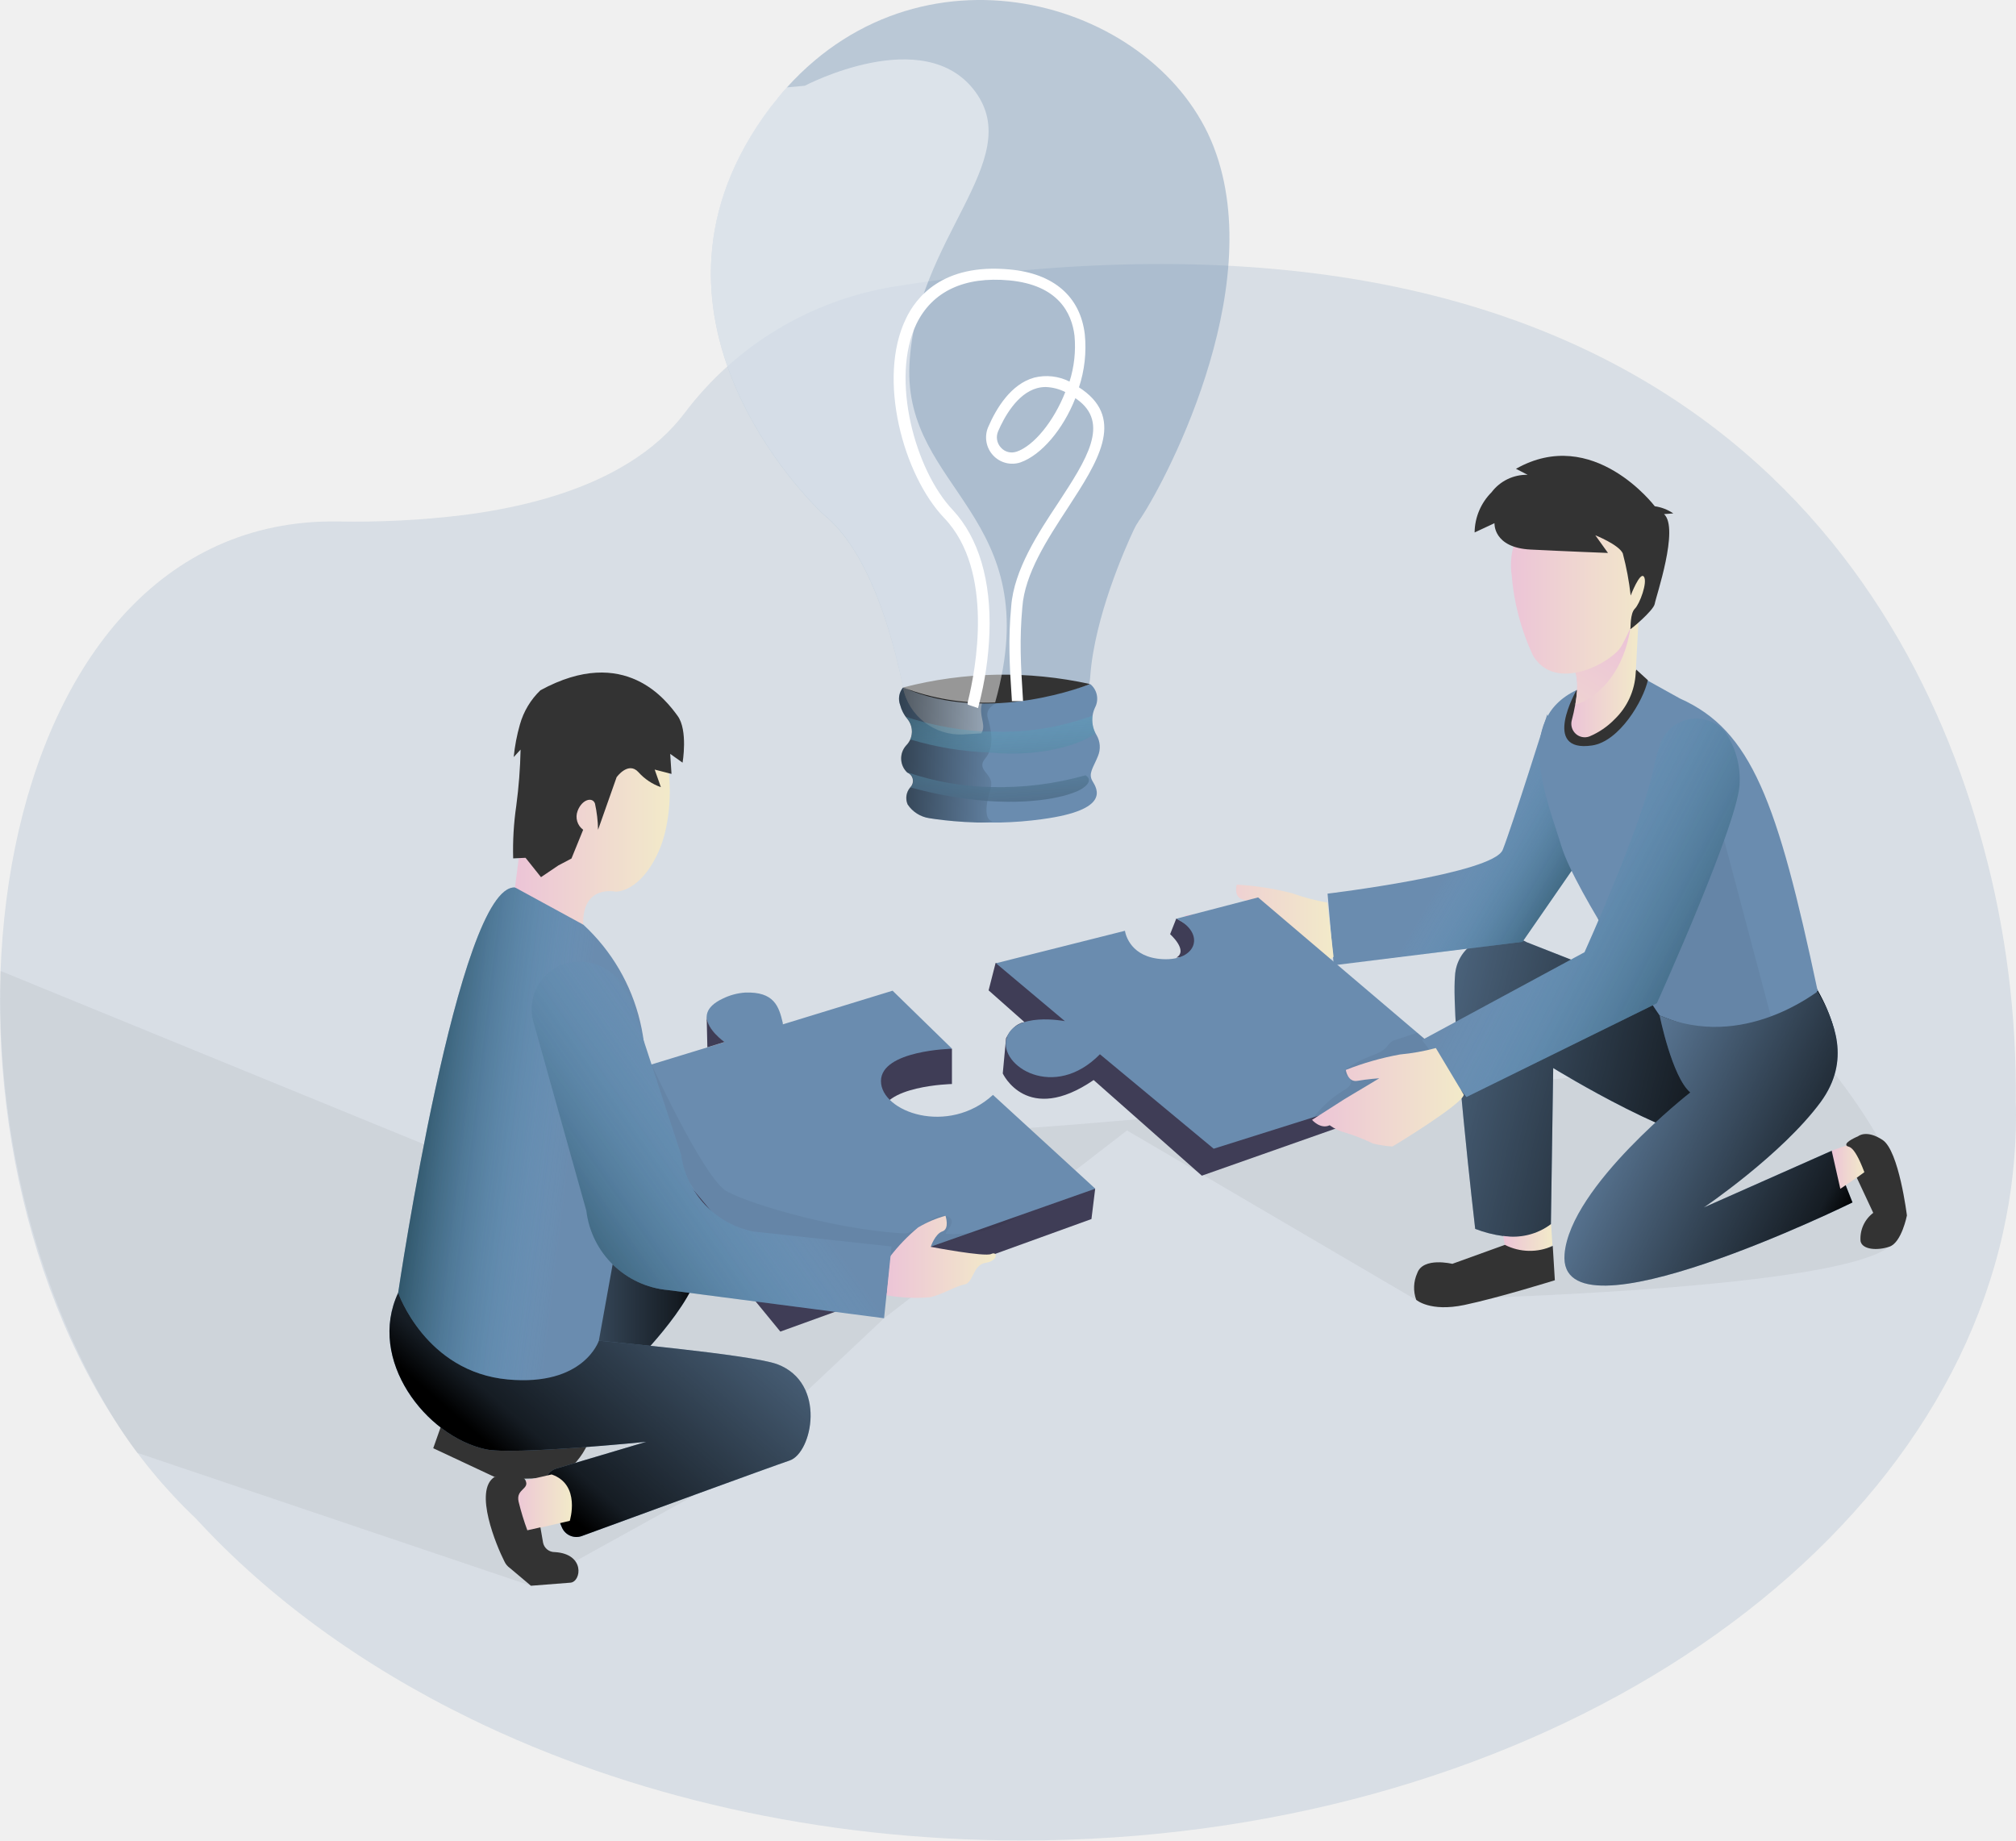
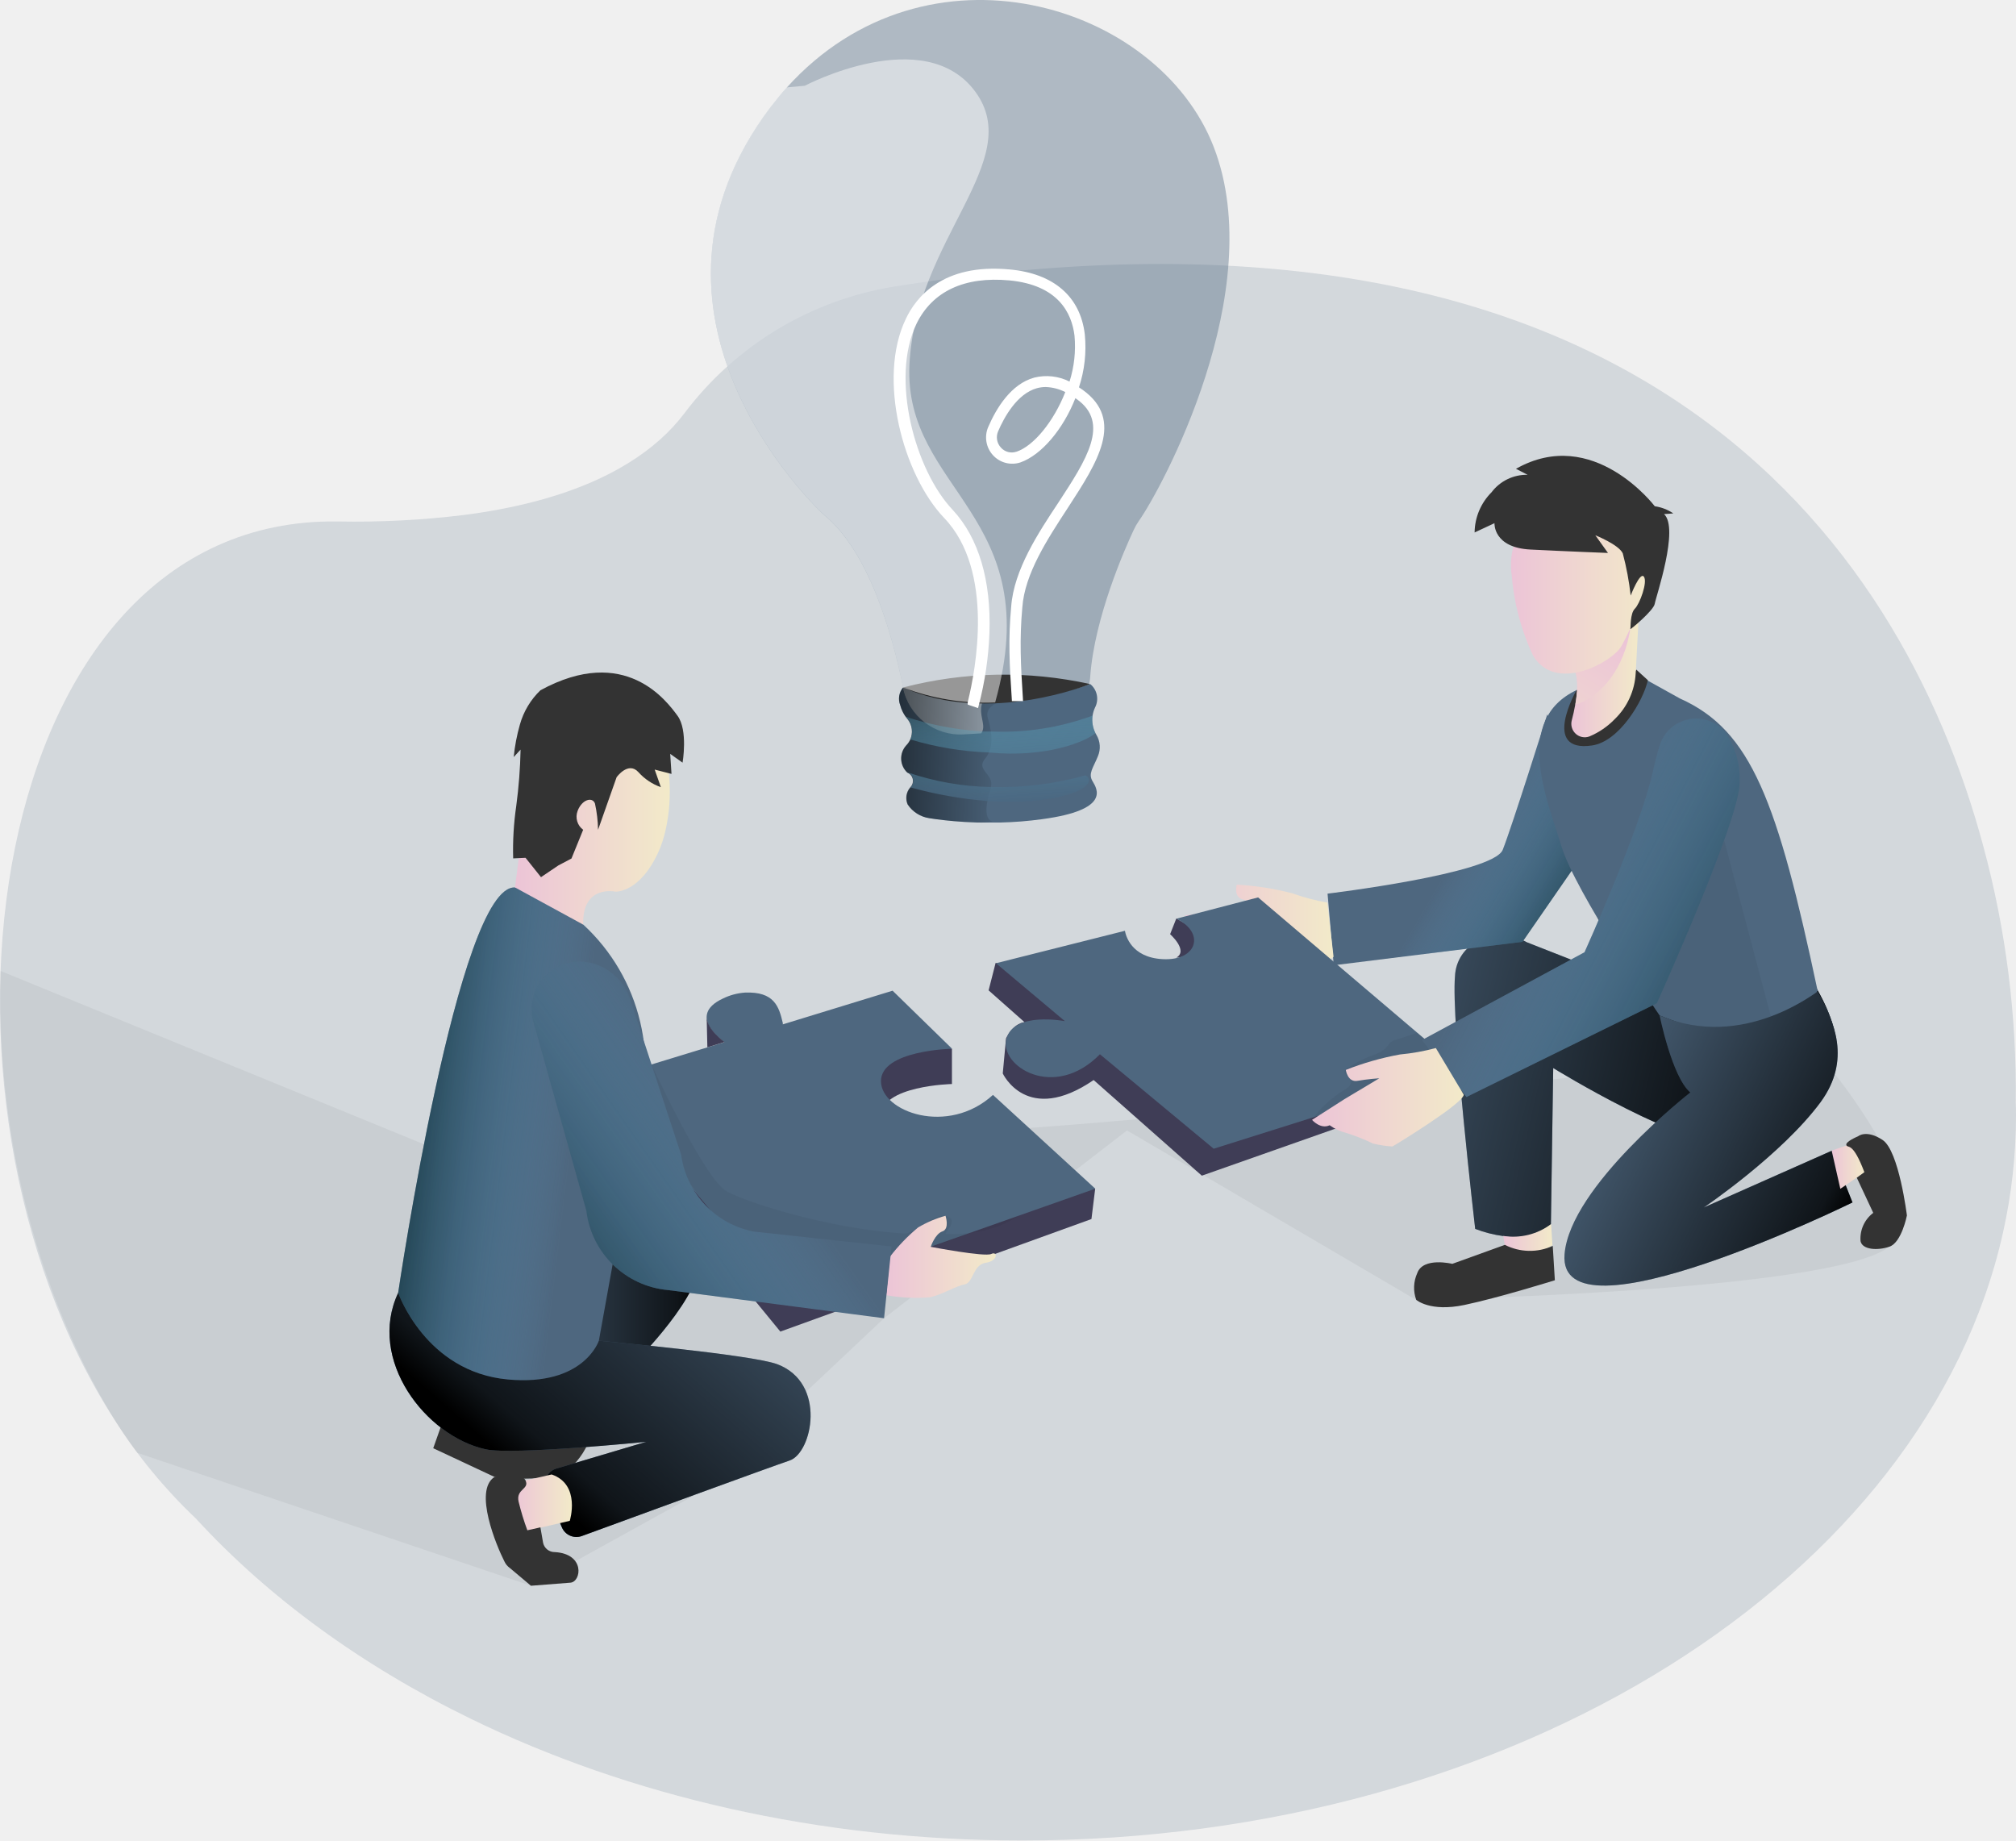
<svg xmlns="http://www.w3.org/2000/svg" xmlns:xlink="http://www.w3.org/1999/xlink" id="Layer_1" data-name="Layer 1" viewBox="0 0 652.17 595.39">
  <defs>
    <linearGradient id="linear-gradient" x1="236.31" y1="175.86" x2="311.94" y2="175.86" gradientTransform="matrix(1, 0, 0, -1, -85.91, 596)" gradientUnits="userSpaceOnUse">
      <stop offset="0" stop-opacity="0" />
      <stop offset="0.91" stop-opacity="0.8" />
      <stop offset="1" />
    </linearGradient>
    <linearGradient id="linear-gradient-2" x1="341.62" y1="223.05" x2="252.55" y2="121.26" xlink:href="#linear-gradient" />
    <linearGradient id="linear-gradient-3" x1="501.73" y1="268.86" x2="645.34" y2="235.75" xlink:href="#linear-gradient" />
    <linearGradient id="linear-gradient-4" x1="618" y1="285.86" x2="557.65" y2="320.99" gradientTransform="matrix(1, 0, 0, -1, -85.91, 596)" gradientUnits="userSpaceOnUse">
      <stop offset="0.36" stop-color="#00272e" />
      <stop offset="1" stop-color="#69b9eb" stop-opacity="0" />
    </linearGradient>
    <linearGradient id="linear-gradient-5" x1="594.28" y1="376.59" x2="616.04" y2="376.59" gradientTransform="matrix(1, 0, 0, -1, -85.91, 596)" gradientUnits="userSpaceOnUse">
      <stop offset="0" stop-color="#ecc4d7" />
      <stop offset="0.42" stop-color="#efd4d1" />
      <stop offset="1" stop-color="#f2eac9" />
    </linearGradient>
    <linearGradient id="linear-gradient-6" x1="608.59" y1="392.36" x2="570.22" y2="328.52" xlink:href="#linear-gradient-5" />
    <linearGradient id="linear-gradient-7" x1="574.69" y1="406.81" x2="620.78" y2="406.81" xlink:href="#linear-gradient-5" />
    <linearGradient id="linear-gradient-8" x1="469.29" y1="295.43" x2="517.27" y2="295.43" xlink:href="#linear-gradient-5" />
    <linearGradient id="linear-gradient-9" x1="593.34" y1="248.39" x2="685" y2="204.6" xlink:href="#linear-gradient" />
    <linearGradient id="linear-gradient-10" x1="592.55" y1="218.82" x2="603.28" y2="218.82" gradientTransform="matrix(1, 0, 0, -1, -0.01, 595.99)" xlink:href="#linear-gradient-5" />
    <linearGradient id="linear-gradient-11" x1="572.21" y1="195.3" x2="588.12" y2="195.3" xlink:href="#linear-gradient-5" />
    <linearGradient id="linear-gradient-12" x1="689.7" y1="255.39" x2="578.94" y2="312.68" xlink:href="#linear-gradient-4" />
    <linearGradient id="linear-gradient-13" x1="510.36" y1="241.02" x2="559.44" y2="241.02" xlink:href="#linear-gradient-5" />
    <linearGradient id="linear-gradient-14" x1="372.6" y1="189.41" x2="408.05" y2="189.41" xlink:href="#linear-gradient-5" />
    <linearGradient id="linear-gradient-15" x1="188.42" y1="236.88" x2="270.92" y2="226.95" xlink:href="#linear-gradient-4" />
    <linearGradient id="linear-gradient-16" x1="252.52" y1="333.49" x2="302.6" y2="333.49" xlink:href="#linear-gradient-5" />
    <linearGradient id="linear-gradient-17" x1="224.92" y1="160.62" x2="328.3" y2="232.93" xlink:href="#linear-gradient-4" />
    <linearGradient id="linear-gradient-18" x1="251.27" y1="109.91" x2="270.92" y2="109.91" xlink:href="#linear-gradient-5" />
    <linearGradient id="linear-gradient-19" x1="413.15" y1="350.9" x2="352.71" y2="353.1" xlink:href="#linear-gradient" />
    <linearGradient id="linear-gradient-20" x1="406.57" y1="378.35" x2="413.36" y2="278.53" gradientTransform="matrix(1, 0, 0, -1, -85.91, 596)" gradientUnits="userSpaceOnUse">
      <stop offset="0" stop-color="#68e1fd" stop-opacity="0" />
      <stop offset="0.02" stop-color="#66daf6" stop-opacity="0.04" />
      <stop offset="0.18" stop-color="#58a1bc" stop-opacity="0.39" />
      <stop offset="0.35" stop-color="#4d758f" stop-opacity="0.66" />
      <stop offset="0.53" stop-color="#45566f" stop-opacity="0.85" />
      <stop offset="0.73" stop-color="#40435c" stop-opacity="0.96" />
      <stop offset="0.99" stop-color="#3f3d56" />
    </linearGradient>
    <linearGradient id="linear-gradient-21" x1="408.45" y1="378.47" x2="415.24" y2="278.66" xlink:href="#linear-gradient-20" />
  </defs>
-   <path d="M652.18,360.77a173.49,173.49,0,0,1-4.21,38C623.09,510.29,490.47,595.4,330.64,595.4c-65.94,0-127.24-14.49-178.25-39.33-35.2-17.14-65.51-39.21-89.06-64.87a169.14,169.14,0,0,1-26.24-31.84C-30.54,354.41-5.18,167.14,109.24,168.7a288.94,288.94,0,0,0,40.85-2.09c32.15-4.15,51.65-13.87,63.46-24.41a60.07,60.07,0,0,0,7.89-8.52,106.13,106.13,0,0,1,67.65-40.93c238.66-38.23,325.57,80.75,352.51,181a302.48,302.48,0,0,1,10.49,82.95C652.16,358.05,652.18,359.41,652.18,360.77Z" transform="translate(-0.01 -0.01)" fill="#6a8caf" opacity="0.18" style="isolation:isolate" />
+   <path d="M652.18,360.77a173.49,173.49,0,0,1-4.21,38C623.09,510.29,490.47,595.4,330.64,595.4c-65.94,0-127.24-14.49-178.25-39.33-35.2-17.14-65.51-39.21-89.06-64.87a169.14,169.14,0,0,1-26.24-31.84C-30.54,354.41-5.18,167.14,109.24,168.7a288.94,288.94,0,0,0,40.85-2.09c32.15-4.15,51.65-13.87,63.46-24.41a60.07,60.07,0,0,0,7.89-8.52,106.13,106.13,0,0,1,67.65-40.93c238.66-38.23,325.57,80.75,352.51,181a302.48,302.48,0,0,1,10.49,82.95C652.16,358.05,652.18,359.41,652.18,360.77Z" transform="translate(-0.01 -0.01)" fill="#4e677f" opacity="0.18" style="isolation:isolate" />
  <path d="M171.78,513,44.44,470S-2.42,411.87.19,314.11l189.5,77.57s82.4-23.68,131.49-26.05S587.9,340.41,587.9,340.41s42,48.15,23.32,62.88S458.09,420.5,458.09,420.5l-93.5-54.8L286,426.46,226,483Z" transform="translate(-0.01 -0.01)" fill="#000405" opacity="0.05" style="isolation:isolate" />
  <path d="M380.54,297.14l-2,5.08s6,5.31,2,7.59C380.54,309.81,401.36,308.52,380.54,297.14Z" transform="translate(-0.01 -0.01)" fill="#3f3d56" />
  <path d="M142.58,461.65l-2.42,6.86L160,477.8s18.44,2.32,24.11-2.54a24.33,24.33,0,0,0,7.25-11.37Z" transform="translate(-0.01 -0.01)" fill="#333" />
-   <path d="M194.61,397.29s23.38-.41,30.22,8.08S207.09,439,207.09,439l-56.69,4Z" transform="translate(-0.01 -0.01)" fill="#6a8caf" />
+   <path d="M194.61,397.29s23.38-.41,30.22,8.08S207.09,439,207.09,439l-56.69,4Z" transform="translate(-0.01 -0.01)" fill="#4e677f" />
  <path d="M194.61,397.29s23.38-.41,30.22,8.08S207.09,439,207.09,439l-56.69,4Z" transform="translate(-0.01 -0.01)" fill="url(#linear-gradient)" />
-   <path d="M193.77,433.74s49.12,4.43,57.66,7.58c16.14,6.07,11.34,28.75,4,31.17-6.09,2.05-52.41,19-67.22,24.43a5.1,5.1,0,0,1-6.43-2.81L176.7,482a5.13,5.13,0,0,1,3.25-6.9l29.14-8.67s-43.26,4.36-52,2.42c-19.35-4.24-38.43-29-28.27-50.62S193.77,433.74,193.77,433.74Z" transform="translate(-0.01 -0.01)" fill="#6a8caf" />
+   <path d="M193.77,433.74s49.12,4.43,57.66,7.58c16.14,6.07,11.34,28.75,4,31.17-6.09,2.05-52.41,19-67.22,24.43a5.1,5.1,0,0,1-6.43-2.81L176.7,482a5.13,5.13,0,0,1,3.25-6.9l29.14-8.67s-43.26,4.36-52,2.42c-19.35-4.24-38.43-29-28.27-50.62S193.77,433.74,193.77,433.74Z" transform="translate(-0.01 -0.01)" fill="#4e677f" />
  <path d="M193.77,433.74s49.12,4.43,57.66,7.58c16.14,6.07,11.34,28.75,4,31.17-6.09,2.05-52.41,19-67.22,24.43a5.1,5.1,0,0,1-6.43-2.81L176.7,482a5.13,5.13,0,0,1,3.25-6.9l29.14-8.67s-43.26,4.36-52,2.42c-19.35-4.24-38.43-29-28.27-50.62S193.77,433.74,193.77,433.74Z" transform="translate(-0.01 -0.01)" fill="url(#linear-gradient-2)" />
  <path d="M322.09,311.51l-2.27,8.88,11.64,10.31s-3.33,0-6,5.2l-1.06,11.37s7.82,16.92,29.4,2.13l35,30.94L466.43,353l1.66-10.58Z" transform="translate(-0.01 -0.01)" fill="#3f3d56" />
-   <path d="M532.55,320l-38.62-15.17a16.94,16.94,0,0,0-15.68-.46,13.21,13.21,0,0,0-7.55,11.38c-1.33,14.6,6.53,81.8,6.53,81.8a39.43,39.43,0,0,0,9,2.31,18.86,18.86,0,0,0,15.49-3.79l.75-50.55s43.53,26.89,59.06,24.65c17.38-2.5,45.34-16.76,26.45-49.83S532.55,320,532.55,320Z" transform="translate(-0.01 -0.01)" fill="#6a8caf" />
+   <path d="M532.55,320l-38.62-15.17a16.94,16.94,0,0,0-15.68-.46,13.21,13.21,0,0,0-7.55,11.38c-1.33,14.6,6.53,81.8,6.53,81.8a39.43,39.43,0,0,0,9,2.31,18.86,18.86,0,0,0,15.49-3.79l.75-50.55s43.53,26.89,59.06,24.65c17.38-2.5,45.34-16.76,26.45-49.83S532.55,320,532.55,320Z" transform="translate(-0.01 -0.01)" fill="#4e677f" />
  <path d="M532.55,320l-38.62-15.17a16.94,16.94,0,0,0-15.68-.46,13.21,13.21,0,0,0-7.55,11.38c-1.33,14.6,6.53,81.8,6.53,81.8a39.43,39.43,0,0,0,9,2.31,18.86,18.86,0,0,0,15.49-3.79l.75-50.55s43.53,26.89,59.06,24.65c17.38-2.5,45.34-16.76,26.45-49.83S532.55,320,532.55,320Z" transform="translate(-0.01 -0.01)" fill="url(#linear-gradient-3)" />
-   <path d="M500.55,231.08s-11.34,36.1-14.4,43.84-56.68,14.18-56.68,14.18l2,23.17,61.06-7.58,18.36-26.55Z" transform="translate(-0.01 -0.01)" fill="#6a8caf" />
+   <path d="M500.55,231.08s-11.34,36.1-14.4,43.84-56.68,14.18-56.68,14.18l2,23.17,61.06-7.58,18.36-26.55Z" transform="translate(-0.01 -0.01)" fill="#4e677f" />
  <path d="M500.55,231.08s-11.34,36.1-14.4,43.84-56.68,14.18-56.68,14.18l2,23.17,61.06-7.58,18.36-26.55Z" transform="translate(-0.01 -0.01)" opacity="0.61" fill="url(#linear-gradient-4)" style="isolation:isolate" />
-   <path d="M531.09,219.1l12.43,6.9C566.61,236.31,575,259.26,588,320.5c0,0-10.92,24.42-51.12,8,0,0-27.28-39.86-31.78-54.8s-15.83-40.65,5-50.48S531.09,219.1,531.09,219.1Z" transform="translate(-0.01 -0.01)" fill="#6a8caf" />
+   <path d="M531.09,219.1l12.43,6.9C566.61,236.31,575,259.26,588,320.5c0,0-10.92,24.42-51.12,8,0,0-27.28-39.86-31.78-54.8s-15.83-40.65,5-50.48S531.09,219.1,531.09,219.1Z" transform="translate(-0.01 -0.01)" fill="#4e677f" />
  <path d="M557.74,271.68l15.14,57.13s-15.45,9.42-36.1-.34-13.34-19.47-20-31.33l20.23-11Z" transform="translate(-0.01 -0.01)" fill="#000405" opacity="0.05" style="isolation:isolate" />
  <path d="M529.34,216.63a14.1,14.1,0,0,1-18.73,6.88l-.58-.28s-11.68,20.37,5,17.94c8.84-1.29,16.58-14.45,18.06-21.12Z" transform="translate(-0.01 -0.01)" fill="#333" />
  <path d="M530.09,200.29c0,.23-.53,10.28-.94,17.52a22.26,22.26,0,0,1-6.73,14.79,24.74,24.74,0,0,1-8.24,5.65,4.33,4.33,0,0,1-4.44-.87,4.38,4.38,0,0,1-1.26-4.37c.4-1.51.8-3.25,1.12-5.07.66-3.78,1-7.87-.07-10.76a3,3,0,0,0-.11-.32c-.6-1.49,0-3.12,1.41-4.76,1.94-2.3,5.34-4.63,8.74-6.6A106,106,0,0,1,530.09,200.29Z" transform="translate(-0.01 -0.01)" fill="url(#linear-gradient-5)" />
  <path d="M511.83,227.17a8.91,8.91,0,0,1-2.19.77c.66-3.78,1-7.87-.07-10.76l1.3-5.08,1-3.78,7.78-2.82,7.87-2.85C525.56,216.63,518.09,224.24,511.83,227.17Z" transform="translate(-0.01 -0.01)" fill="url(#linear-gradient-6)" />
  <path d="M509.84,160.47a22.37,22.37,0,0,0-21,23.62c0,.57.09,1.14.17,1.71a75.7,75.7,0,0,0,6.88,26.2c7.29,12.44,25.69,2.2,28.6-2.92s13.91-28.29,9.3-34.88C530.74,169.72,521.78,160,509.84,160.47Z" transform="translate(-0.01 -0.01)" fill="url(#linear-gradient-7)" />
  <path d="M490.42,151.67l3.78,1.94a14.22,14.22,0,0,0-11.68,5.65,18.72,18.72,0,0,0-5.48,13l6.43-3s-.49,7.92,11.67,8.53,25.05,1.1,25.05,1.1l-4.1-5.72s7.55,3,8.88,5.84a93.13,93.13,0,0,1,2.56,13.66s3-7.82,4.27-6.11-1.32,8.8-2.91,10.35-1.32,6.22-1.47,6.6,7.56-6,7.9-8.19,8-24.38,3-29l3-.22a14.2,14.2,0,0,0-6-2.32S515.43,137.49,490.42,151.67Z" transform="translate(-0.01 -0.01)" fill="#333" />
  <path d="M429.4,292a68.05,68.05,0,0,1-11.31-3,92,92,0,0,0-18-2.81s-1.17,4,2,4.82,6.8,2.16,6.8,2.16l-13.22,1.33-12.24,1.67s1.17,4,4.46,4a15,15,0,0,0,3.77,4.47,60.42,60.42,0,0,1,6.46,6.83,37.2,37.2,0,0,0,5.29,3.49c.68,0,26.45-3,28-5.46Z" transform="translate(-0.01 -0.01)" fill="url(#linear-gradient-8)" />
-   <path d="M536.9,328.5s4,19.91,9.93,24.92c0,0-38.88,30.34-40.69,52.29C503.61,436.05,599.28,389,599.28,389l-6.62-16.76-41.48,18.39S576.42,373.57,589,356.5c9.86-13.54,4.5-26-1-35.68C587.9,320.5,564.09,340.18,536.9,328.5Z" transform="translate(-0.01 -0.01)" fill="#6a8caf" />
+   <path d="M536.9,328.5s4,19.91,9.93,24.92c0,0-38.88,30.34-40.69,52.29C503.61,436.05,599.28,389,599.28,389l-6.62-16.76-41.48,18.39S576.42,373.57,589,356.5c9.86-13.54,4.5-26-1-35.68C587.9,320.5,564.09,340.18,536.9,328.5Z" transform="translate(-0.01 -0.01)" fill="#4e677f" />
  <path d="M536.9,328.5s4,19.91,9.93,24.92c0,0-38.88,30.34-40.69,52.29C503.61,436.05,599.28,389,599.28,389l-6.62-16.76-41.48,18.39S576.42,373.57,589,356.5c9.86-13.54,4.5-26-1-35.68C587.9,320.5,564.09,340.18,536.9,328.5Z" transform="translate(-0.01 -0.01)" fill="url(#linear-gradient-9)" />
  <polygon points="592.54 372.22 599.72 369.75 603.27 379.16 595.34 384.58 592.54 372.22" fill="url(#linear-gradient-10)" />
  <path d="M487,404l-.68-4.17A20.47,20.47,0,0,0,501.79,396l.42,6.83A16.42,16.42,0,0,1,487,404Z" transform="translate(-0.01 -0.01)" fill="url(#linear-gradient-11)" />
  <path d="M486.83,402.72l-17,6.14s-9.45-2.31-11.34,3a11.44,11.44,0,0,0-.34,8.64s4.46,4,15.57,1.67,29.28-8,29.28-8l-.68-11.11A17.83,17.83,0,0,1,486.83,402.72Z" transform="translate(-0.01 -0.01)" fill="#333" />
  <path d="M601.09,367.6s-4.27,1.75-3.78,2.88,2-1.36,5.82,8.73L600.68,381,606,392.37a10.42,10.42,0,0,0-4.11,9.14c.53,2.77,5.44,3.15,9.37,1.79s5.63-10.09,5.63-10.09-2.57-20.93-7.86-24.42S601.09,367.6,601.09,367.6Z" transform="translate(-0.01 -0.01)" fill="#333" />
-   <path d="M472.89,346.33l-80.26,25.29-36.8-30.56C341,356.22,323.15,344.85,325.6,336s18.9-5.65,18.9-5.65l-22.3-18.73,41.72-10.5c.26,1.47,2,8.6,12.13,9.17,11.33.65,13.9-8.57,4.49-13.08L407,290.32Z" transform="translate(-0.01 -0.01)" fill="#6a8caf" />
+   <path d="M472.89,346.33l-80.26,25.29-36.8-30.56C341,356.22,323.15,344.85,325.6,336s18.9-5.65,18.9-5.65l-22.3-18.73,41.72-10.5c.26,1.47,2,8.6,12.13,9.17,11.33.65,13.9-8.57,4.49-13.08L407,290.32Z" transform="translate(-0.01 -0.01)" fill="#4e677f" />
  <path d="M451.45,336.4a4.78,4.78,0,0,0-1.53.72,8.22,8.22,0,0,0-1.14,1.36c-1.48,1.84-3.89,2.57-6.08,3.44a33.54,33.54,0,0,0-7,3.78,1.71,1.71,0,0,0-.73.82c-.33,1.07,1.33,1.6,1.89,2.57a2.07,2.07,0,0,1-.34,2.23,6.63,6.63,0,0,1-1.89,1.44,34.85,34.85,0,0,0-9.8,8.94,240.3,240.3,0,0,1,37.7-15.7,7.67,7.67,0,0,0,2.79-1.34,2.55,2.55,0,0,0,.85-2.79c-.22-.49.55-.62.15-1-1.95-1.74-5.23-4.65-7.84-6.78C458.52,334.11,453.5,335.72,451.45,336.4Z" transform="translate(-0.01 -0.01)" fill="#000405" opacity="0.05" style="isolation:isolate" />
-   <path d="M558.09,236.81a12.33,12.33,0,0,0-21.15,4.25c-.72,2.31-1.48,5.08-2.23,8.49-4,18.43-22.11,58.51-22.11,58.51L460,336.47,474.4,354.9,536,324.56s27.28-60.26,26.79-71.75A27,27,0,0,0,558.09,236.81Z" transform="translate(-0.01 -0.01)" fill="#6a8caf" />
+   <path d="M558.09,236.81a12.33,12.33,0,0,0-21.15,4.25c-.72,2.31-1.48,5.08-2.23,8.49-4,18.43-22.11,58.51-22.11,58.51L460,336.47,474.4,354.9,536,324.56s27.28-60.26,26.79-71.75A27,27,0,0,0,558.09,236.81Z" transform="translate(-0.01 -0.01)" fill="#4e677f" />
  <path d="M558.09,236.81a12.33,12.33,0,0,0-21.15,4.25c-.72,2.31-1.48,5.08-2.23,8.49-4,18.43-22.11,58.51-22.11,58.51L460,336.47,474.4,354.9,536,324.56s27.28-60.26,26.79-71.75A27,27,0,0,0,558.09,236.81Z" transform="translate(-0.01 -0.01)" opacity="0.61" fill="url(#linear-gradient-12)" style="isolation:isolate" />
  <path d="M464.5,339.05a69.14,69.14,0,0,1-11.6,2.08,92.81,92.81,0,0,0-17.53,5s.6,4.1,3.78,3.53,7.06-.83,7.06-.83l-11.33,6.79-10.43,6.67s2.72,3.15,5.7,1.74a15.27,15.27,0,0,0,5.33,2.47,61.39,61.39,0,0,1,8.69,3.45,37,37,0,0,0,6.27.95c.61-.27,22.94-13.92,23.09-16.76Z" transform="translate(-0.01 -0.01)" fill="url(#linear-gradient-13)" />
  <path d="M288.76,331.73l19.2,7.58v11.38s-23,.49-23,10.46,21.69,17.79,36.23,4.48l33.1,19-1.2,9.74L252.45,430.78l-57.66-70.35V349.06Z" transform="translate(-0.01 -0.01)" fill="#3f3d56" />
-   <path d="M288.76,320.5,308,339.27s-23,.5-23,10.47,21.69,17.79,36.23,4.47l33.1,30.34L253.51,420.09l-58.72-70.84,39.56-12.1s-12.58-8.46-.49-14.11a19.31,19.31,0,0,1,7.14-1.93c9.49-.38,11,4.51,12.25,9.86v.42Z" transform="translate(-0.01 -0.01)" fill="#6a8caf" />
+   <path d="M288.76,320.5,308,339.27s-23,.5-23,10.47,21.69,17.79,36.23,4.47l33.1,30.34L253.51,420.09l-58.72-70.84,39.56-12.1s-12.58-8.46-.49-14.11a19.31,19.31,0,0,1,7.14-1.93c9.49-.38,11,4.51,12.25,9.86v.42Z" transform="translate(-0.01 -0.01)" fill="#4e677f" />
  <path d="M210.78,344.36h0s16,34.78,23.61,40.55c4.24,3.22,33.55,12.78,58.44,14.13,2.33.13,9.61-6.62,13.05-5.73,5,1.31-.91,5.8.25,5.86,15,.71,23.31-5.86,23.31-5.86l-79,28.52-52.93-75.9Z" transform="translate(-0.01 -0.01)" fill="#000405" opacity="0.05" style="isolation:isolate" />
  <path d="M287.86,406.62A58.83,58.83,0,0,1,297,397.1a35.91,35.91,0,0,1,8.88-3.79s1.4,4.25-1,5.05-3.78,5-3.78,5,17.46,3.34,19.57,2.31,2.31,2.24-1.81,2.85-4,6.52-6.8,7-6.95,3.15-11.07,4.14a54.41,54.41,0,0,1-14.3-.66Z" transform="translate(-0.01 -0.01)" fill="url(#linear-gradient-14)" />
-   <path d="M207.75,356.15A62.21,62.21,0,0,0,179.3,292a29.47,29.47,0,0,0-12.69-4.89c-18.29-1.06-37.79,131.1-37.79,131.1s8.81,25.6,35.48,28.06c24.64,2.28,29.44-12.55,29.44-12.55Z" transform="translate(-0.01 -0.01)" fill="#6a8caf" />
+   <path d="M207.75,356.15A62.21,62.21,0,0,0,179.3,292a29.47,29.47,0,0,0-12.69-4.89c-18.29-1.06-37.79,131.1-37.79,131.1s8.81,25.6,35.48,28.06c24.64,2.28,29.44-12.55,29.44-12.55Z" transform="translate(-0.01 -0.01)" fill="#4e677f" />
  <path d="M207.75,356.15A62.21,62.21,0,0,0,179.3,292a29.47,29.47,0,0,0-12.69-4.89c-18.29-1.06-37.79,131.1-37.79,131.1s8.81,25.6,35.48,28.06c24.64,2.28,29.44-12.55,29.44-12.55Z" transform="translate(-0.01 -0.01)" opacity="0.61" fill="url(#linear-gradient-15)" style="isolation:isolate" />
  <path d="M166.61,287.09s2.68-19.94,3.78-32.91,5.36-30.34,27.13-28.07,21.76,35.2,15.71,49-14.09,13.35-14.09,13.35-10.84-2.39-10.47,10.66Z" transform="translate(-0.01 -0.01)" fill="url(#linear-gradient-16)" />
  <path d="M174.84,223.31a24.54,24.54,0,0,0-6.65,11.11,59.5,59.5,0,0,0-2,10.5l2.23-2.42a163,163,0,0,1-1.4,18.2,98.7,98.7,0,0,0-1,17l4-.19,5,6.26,5.63-3.8,4.23-2.23,3.78-9.3a5.24,5.24,0,0,1-1.81-6.06c1.4-3.79,4.83-4.67,5.63-2.43a43.27,43.27,0,0,1,1,8.49l6-17s3.78-5.28,7.07-1.63a17.53,17.53,0,0,0,7.25,4.85l-2-5.69,5.44,1.4-.42-6.48,4,2.84s1.81-10.5-1.63-15.17S202.28,208.33,174.84,223.31Z" transform="translate(-0.01 -0.01)" fill="#333" />
-   <path d="M288.42,403.25l-44.54-4.82a29.32,29.32,0,0,1-23.51-24.8L203.9,323.38a17.71,17.71,0,0,0-14.21-12.17,15.41,15.41,0,0,0-17,19.8l17,60.67a29.28,29.28,0,0,0,26.45,25.67L286,426.46Z" transform="translate(-0.01 -0.01)" fill="#6a8caf" />
+   <path d="M288.42,403.25l-44.54-4.82a29.32,29.32,0,0,1-23.51-24.8L203.9,323.38a17.71,17.71,0,0,0-14.21-12.17,15.41,15.41,0,0,0-17,19.8l17,60.67a29.28,29.28,0,0,0,26.45,25.67L286,426.46Z" transform="translate(-0.01 -0.01)" fill="#4e677f" />
  <path d="M288.42,403.25l-44.54-4.82a29.32,29.32,0,0,1-23.51-24.8L203.9,323.38a17.71,17.71,0,0,0-14.21-12.17,15.41,15.41,0,0,0-17,19.8l17,60.67a29.28,29.28,0,0,0,26.45,25.67L286,426.46Z" transform="translate(-0.01 -0.01)" opacity="0.61" fill="url(#linear-gradient-17)" style="isolation:isolate" />
  <path d="M178.47,477l-13.11,3,5.25,15.17L184.33,492S188,480.27,178.47,477Z" transform="translate(-0.01 -0.01)" fill="url(#linear-gradient-18)" />
  <path d="M160,477.8s8.58-1.82,10,1.1-3.14,2.73-2.23,6.87a83.59,83.59,0,0,0,2.83,9.29l4.23-.95.87,5a3.81,3.81,0,0,0,3.78,3c9.9.57,8.58,9.55,5.1,9.89l-12.81,1L165,507.3a5.38,5.38,0,0,1-1.85-2.24C160.68,500.21,153.09,482.16,160,477.8Z" transform="translate(-0.01 -0.01)" fill="#333" />
-   <path d="M368.41,168.55a19.29,19.29,0,0,0-1.7,3c-2.87,6.14-12.58,28.1-14,47.13a18.93,18.93,0,0,1-17.84,17.75l-17.34,1-5.67.3a18.9,18.9,0,0,1-19.65-15.17c-3.55-17.52-11.11-44.29-25.8-56.12,0,0-64.77-59.31-21.58-125.45a102.74,102.74,0,0,1,9.71-12.67C299.87-21.86,374.69,1,392.67,47.61S375.56,158.5,368.41,168.55Z" transform="translate(-0.01 -0.01)" fill="#6a8caf" opacity="0.4" style="isolation:isolate" />
-   <path d="M355.19,244.62c-1.51,3.79-3.25,5.61-1.74,8.12S359.31,262,337.24,265a120.12,120.12,0,0,1-13.79,1.1h-7.22l-4.23-.19c-4.83-.3-8.73-.79-11.33-1.21a10.17,10.17,0,0,1-7-4.44,5.25,5.25,0,0,1,.8-5.46,2.92,2.92,0,0,0,.15-4.13,3.07,3.07,0,0,0-1.06-.72,6.28,6.28,0,0,1-.38-8.76,7.39,7.39,0,0,0,1.33-1.9,6.49,6.49,0,0,0-.87-6.64l-.61-.75a11,11,0,0,1-1.81-3.8,5.68,5.68,0,0,1,.91-5.68,18.89,18.89,0,0,0,19.64,15.16l5.67-.34a2.76,2.76,0,0,0,.38-.72c1-2.42-1.25-5.23-.11-9l4.26-.19a118.25,118.25,0,0,0,30.76-6,6.13,6.13,0,0,1,1.51,7.59,9.42,9.42,0,0,0-.79,2.65,9.63,9.63,0,0,0,.94,5.61,5.24,5.24,0,0,0,.34.61A7.59,7.59,0,0,1,355.19,244.62Z" transform="translate(-0.01 -0.01)" fill="#6a8caf" />
+   <path d="M368.41,168.55a19.29,19.29,0,0,0-1.7,3c-2.87,6.14-12.58,28.1-14,47.13a18.93,18.93,0,0,1-17.84,17.75l-17.34,1-5.67.3a18.9,18.9,0,0,1-19.65-15.17c-3.55-17.52-11.11-44.29-25.8-56.12,0,0-64.77-59.31-21.58-125.45a102.74,102.74,0,0,1,9.71-12.67C299.87-21.86,374.69,1,392.67,47.61S375.56,158.5,368.41,168.55Z" transform="translate(-0.01 -0.01)" fill="#4e677f" opacity="0.4" style="isolation:isolate" />
+   <path d="M355.19,244.62c-1.51,3.79-3.25,5.61-1.74,8.12S359.31,262,337.24,265a120.12,120.12,0,0,1-13.79,1.1h-7.22l-4.23-.19c-4.83-.3-8.73-.79-11.33-1.21a10.17,10.17,0,0,1-7-4.44,5.25,5.25,0,0,1,.8-5.46,2.92,2.92,0,0,0,.15-4.13,3.07,3.07,0,0,0-1.06-.72,6.28,6.28,0,0,1-.38-8.76,7.39,7.39,0,0,0,1.33-1.9,6.49,6.49,0,0,0-.87-6.64l-.61-.75a11,11,0,0,1-1.81-3.8,5.68,5.68,0,0,1,.91-5.68,18.89,18.89,0,0,0,19.64,15.16l5.67-.34a2.76,2.76,0,0,0,.38-.72c1-2.42-1.25-5.23-.11-9l4.26-.19a118.25,118.25,0,0,0,30.76-6,6.13,6.13,0,0,1,1.51,7.59,9.42,9.42,0,0,0-.79,2.65,9.63,9.63,0,0,0,.94,5.61,5.24,5.24,0,0,0,.34.61A7.59,7.59,0,0,1,355.19,244.62Z" transform="translate(-0.01 -0.01)" fill="#4e677f" />
  <path d="M292.17,222.4a129.62,129.62,0,0,1,60.45-1.1S319.86,234.72,292.17,222.4Z" transform="translate(-0.01 -0.01)" fill="#333" />
  <path d="M321.18,265.74a20,20,0,0,1-5,.34l-4.24-.19c-4.83-.3-8.72-.79-11.33-1.21a10.17,10.17,0,0,1-7-4.44,5.24,5.24,0,0,1,.79-5.46,3,3,0,0,0,.88-2.68,2.91,2.91,0,0,0-1.79-2.17,6.27,6.27,0,0,1-.37-8.76,6.39,6.39,0,0,0,.45-8.53,11.43,11.43,0,0,1-2.34-4.52,5.7,5.7,0,0,1,.9-5.68,74.35,74.35,0,0,0,29.74,4.85l.49.23s-3.78,1.44-2.8,4.74,2.42,9.25-.83,13.12,3,4.93,1.82,9.29v.42a24.18,24.18,0,0,0-1.1,4C318.77,262.52,319.09,265.44,321.18,265.74Z" transform="translate(-0.01 -0.01)" fill="url(#linear-gradient-19)" />
  <path d="M321.94,227.25a74.15,74.15,0,0,1-29.77-4.85c-3.52-17.41-11.08-44.18-25.77-56,0,0-64.77-59.31-21.58-125.45a102.74,102.74,0,0,1,9.71-12.67l5.82-.53s38.74-20.41,55.17,1.93-19.43,47.59-21.31,88.39S339,166.42,321.94,227.25Z" transform="translate(-0.01 -0.01)" fill="#fff" opacity="0.49" style="isolation:isolate" />
  <path d="M350.09,255.12c-2.8,1.82-12.85,5.24-30.76,4a131.35,131.35,0,0,1-24.82-4.4,2.92,2.92,0,0,0,.15-4.13,3.07,3.07,0,0,0-1.06-.72,88.05,88.05,0,0,0,27,4.74,102.11,102.11,0,0,0,30.56-3.79S354.28,252.39,350.09,255.12Z" transform="translate(-0.01 -0.01)" fill="url(#linear-gradient-20)" />
  <path d="M354.36,237.22c-3.36,2.81-16.06,8-34.42,6.22a101.1,101.1,0,0,1-25.43-4.21,6.47,6.47,0,0,0-.87-6.63l-.61-.76c1.21.46,3.25,1.1,6,1.82a106,106,0,0,0,18.9,3h2.94a84.28,84.28,0,0,0,32.61-5.16A9.58,9.58,0,0,0,354.36,237.22Z" transform="translate(-0.01 -0.01)" fill="url(#linear-gradient-21)" />
  <path d="M228.61,328.81l.23,10,5.55-1.71S228.61,333.09,228.61,328.81Z" transform="translate(-0.01 -0.01)" fill="#3f3d56" />
  <path d="M350.26,126.13l-1.21-.82a41.45,41.45,0,0,0,1.89-17.13c-1.44-12.24-10.08-19.71-24.3-21-21.8-2.07-30.43,9.18-33.63,16.06-9.24,19.23-.88,50.37,12.44,64.34,16.42,17.14,10.08,49.46,7.76,59a3,3,0,0,0-.15.72v.64l3.35,1.14.24-.94a109.1,109.1,0,0,0,3.44-23.35c.59-17-3.48-30.75-11.81-39.75-12.3-12.89-20.29-42.65-11.8-60.26,5.15-10.55,15.54-15.41,30.07-14.06,15.81,1.5,20.18,10.57,21.06,17.88A37.73,37.73,0,0,1,346,123.45a16.48,16.48,0,0,0-11.42-1.28c-7.49,2.06-12.22,9.82-14.87,15.94a8.53,8.53,0,0,0,1.57,9.21,8.44,8.44,0,0,0,8.86,2.27c6.75-2.39,13.79-10.67,17.75-20.77l.39.27c11,7.74,3.15,19.67-5.88,33.5-6.43,9.69-14.41,21.75-15.27,33.63-1,10.64-.54,19.05.18,29.76l.05.85h3.6l-.05-1c-.7-10.69-1.12-19-.18-29.34.77-10.88,8.12-22.07,14.6-32l.29-.45C355,149.61,363.87,135.91,350.26,126.13Zm-21.44,20a4.67,4.67,0,0,1-5-1.31,4.87,4.87,0,0,1-.9-5.33c1.9-4.41,6.06-12.1,12.53-13.9a10.92,10.92,0,0,1,2.84-.38,15.06,15.06,0,0,1,6.34,1.64c-3.77,9.53-10.18,17.4-15.81,19.3ZM347,126h0l.16.11Z" transform="translate(-0.01 -0.01)" fill="#fff" />
</svg>
